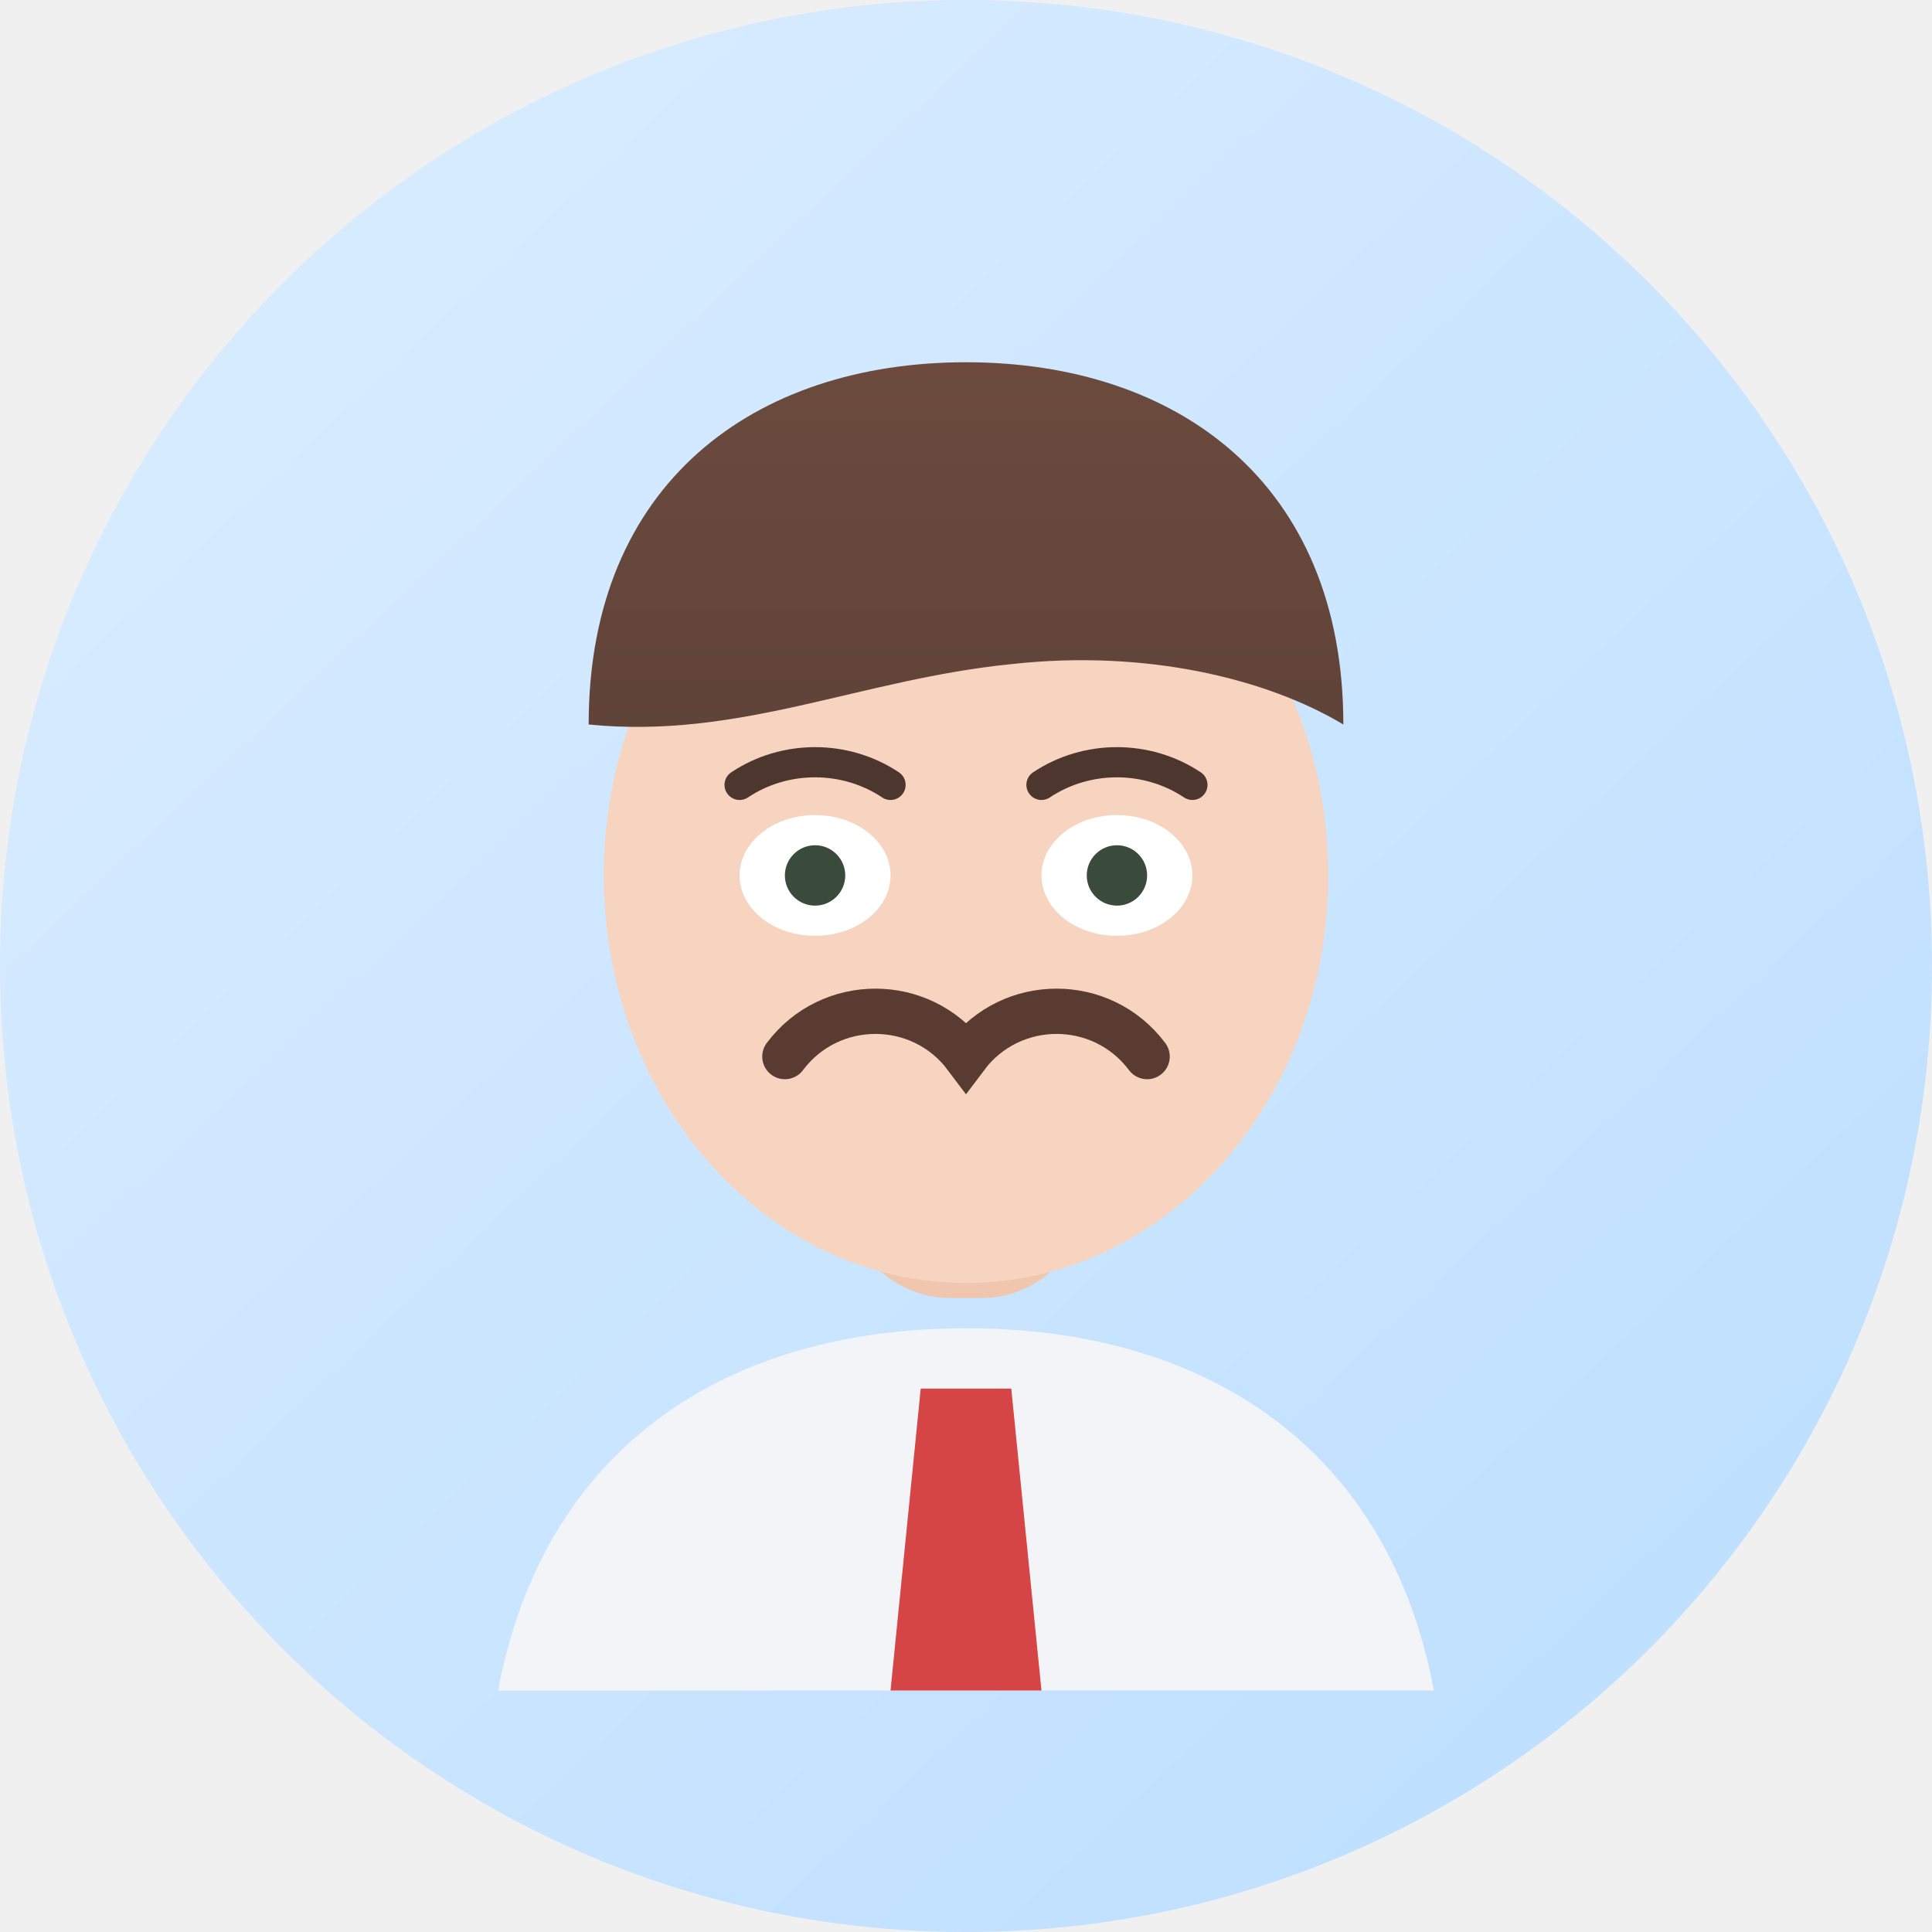
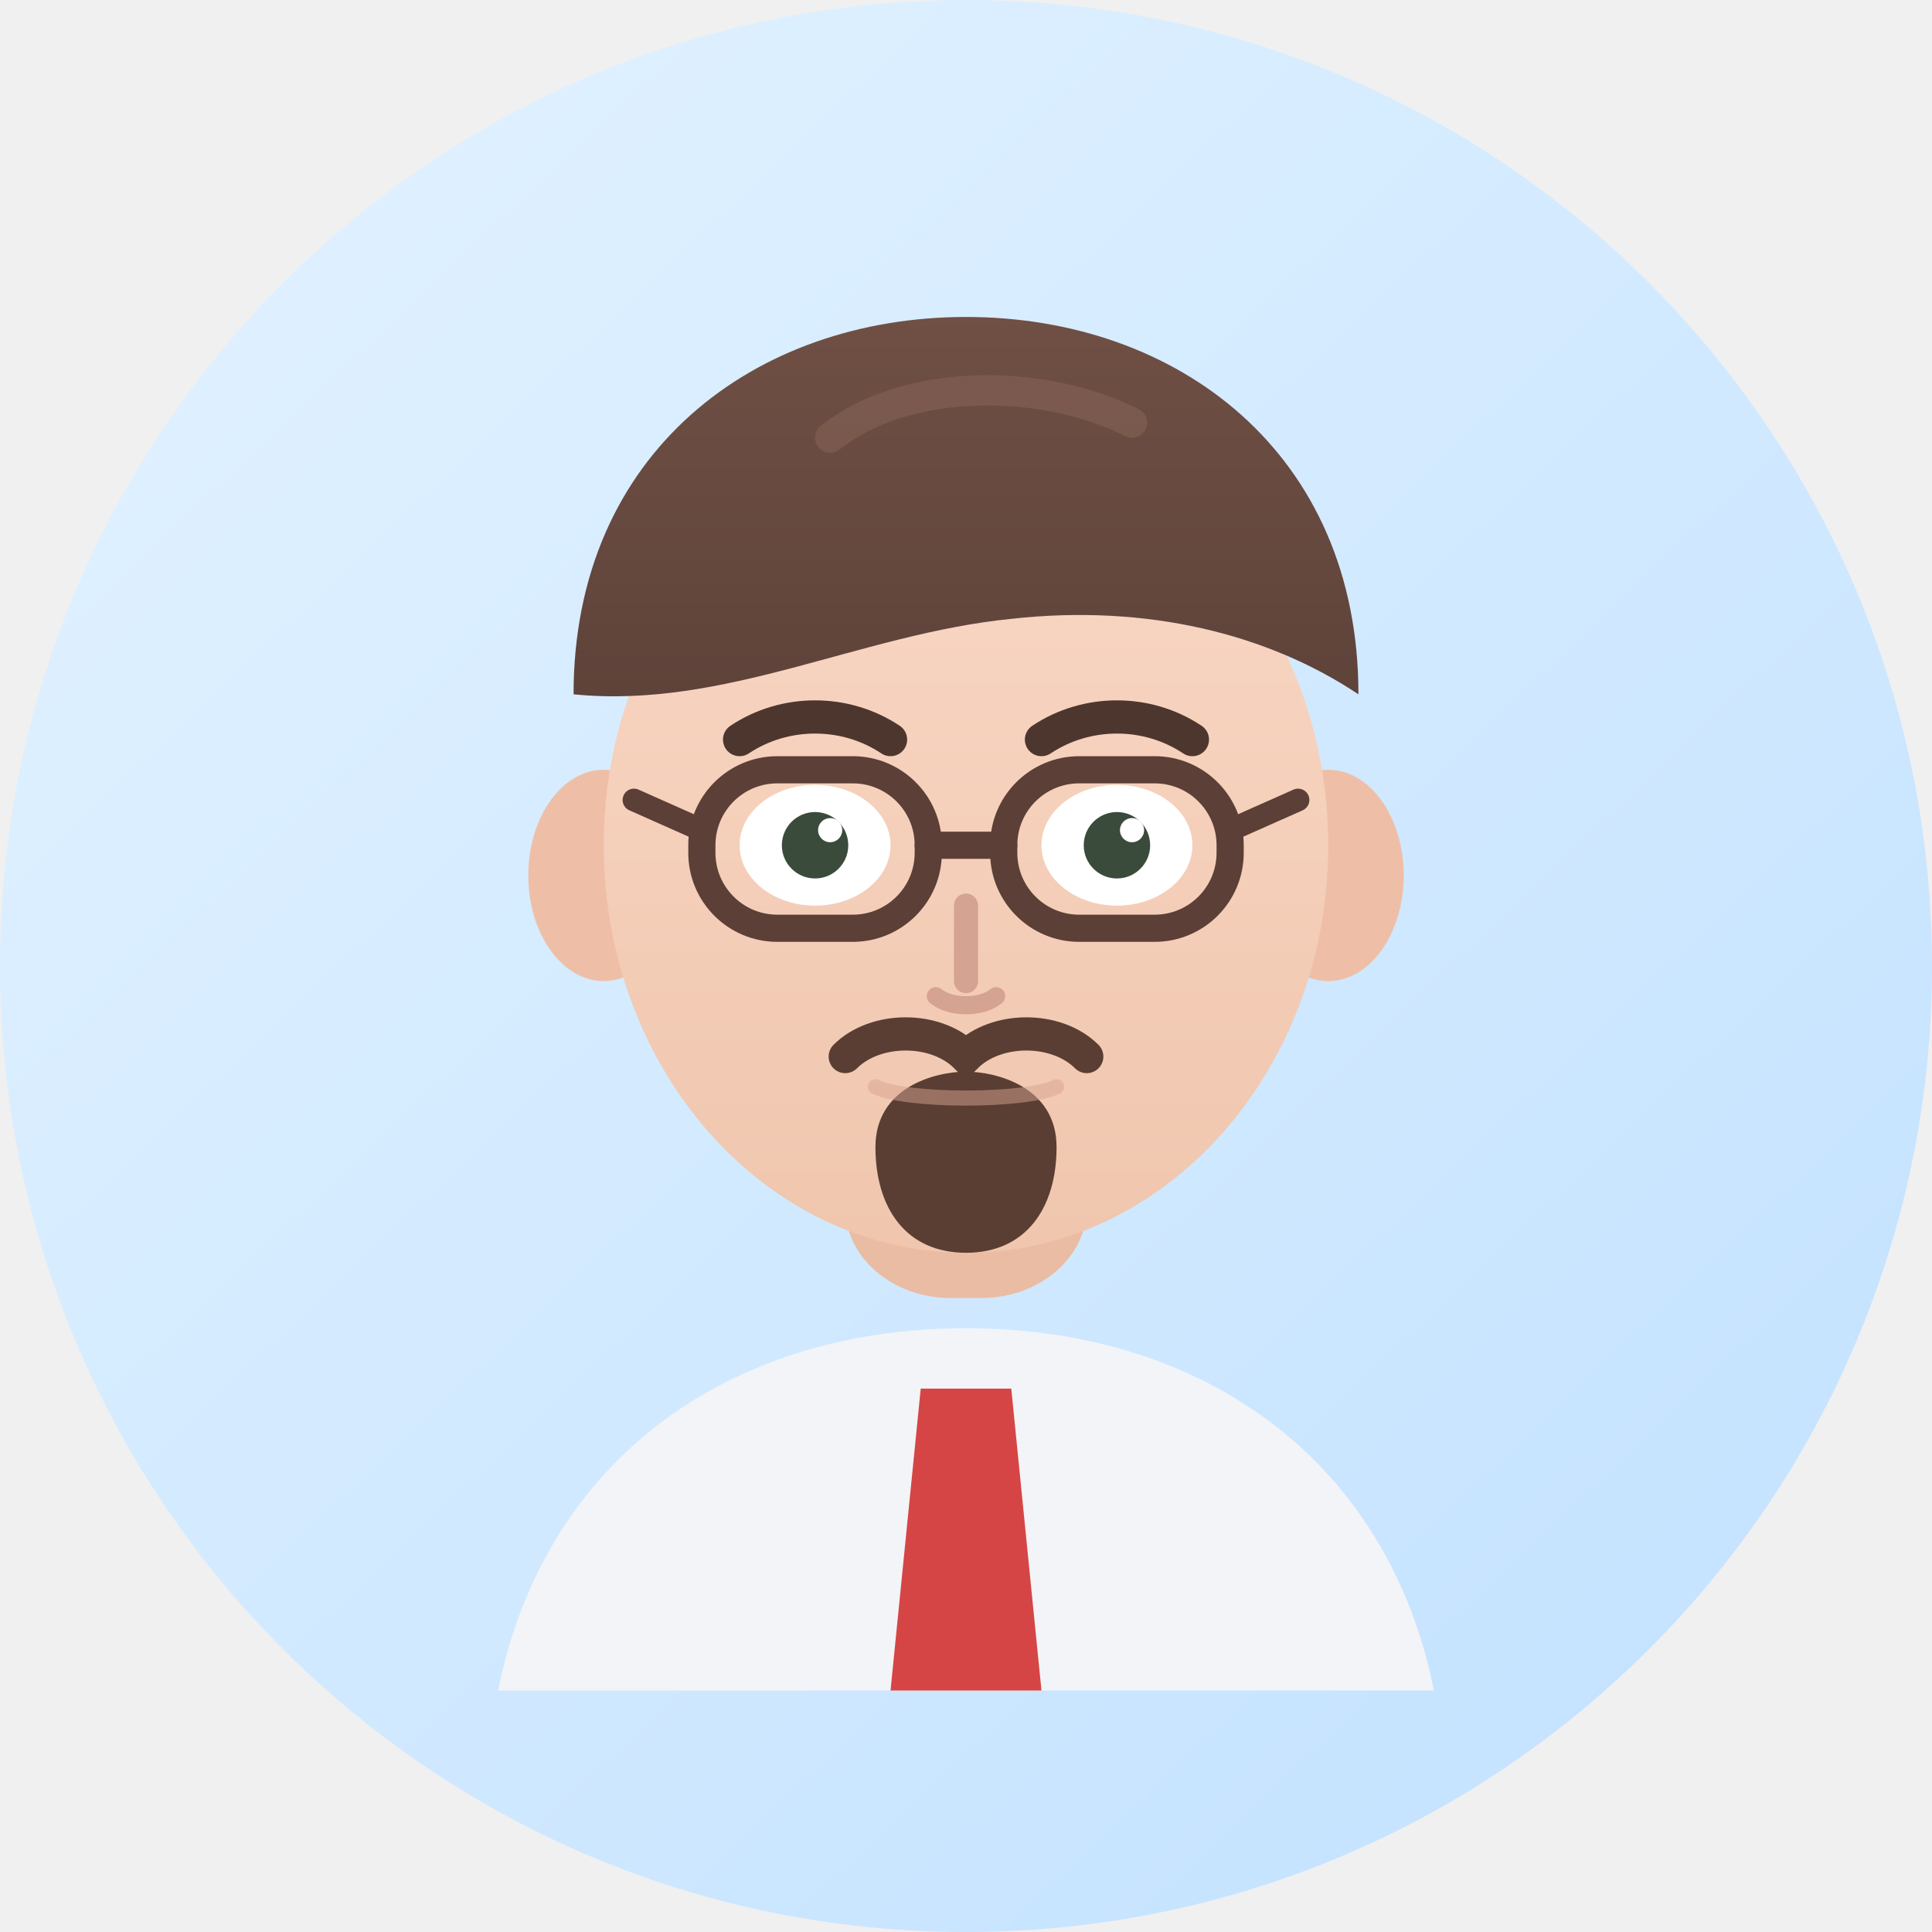
<svg xmlns="http://www.w3.org/2000/svg" width="128" height="128" viewBox="0 0 128 128" fill="none">
  <defs>
    <linearGradient id="bgM" x1="14" y1="12" x2="116" y2="120" gradientUnits="userSpaceOnUse">
-       <stop stop-color="#D9ECFF" />
-       <stop offset="1" stop-color="#BDDFFF" />
+       <stop stop-color="#E0F1FF" />
+       <stop offset="1" stop-color="#C3E2FF" />
    </linearGradient>
-     <linearGradient id="hairM" x1="64" y1="20" x2="64" y2="64" gradientUnits="userSpaceOnUse">
-       <stop stop-color="#6E4C3F" />
-       <stop offset="1" stop-color="#583E35" />
+     <linearGradient id="hairM" x1="64" y1="18" x2="64" y2="52" gradientUnits="userSpaceOnUse">
+       <stop stop-color="#725146" />
+       <stop offset="1" stop-color="#5A4037" />
+     </linearGradient>
+     <linearGradient id="faceM" x1="64" y1="35" x2="64" y2="82" gradientUnits="userSpaceOnUse">
+       <stop stop-color="#F8D6C3" />
+       <stop offset="1" stop-color="#F0C6AE" />
    </linearGradient>
  </defs>
  <rect width="128" height="128" rx="64" fill="url(#bgM)" />
-   <rect x="56" y="72" width="16" height="14" rx="7" fill="#F0C6AE" />
-   <ellipse cx="64" cy="58" rx="24" ry="27" fill="#F7D4BF" />
-   <path d="M39 48C39 32 50 24 64 24C78 24 89 32 89 48C84 45 76 43 67 44C57 45 49 49 39 48Z" fill="url(#hairM)" />
-   <ellipse cx="54" cy="58" rx="5" ry="4" fill="#fff" />
-   <ellipse cx="74" cy="58" rx="5" ry="4" fill="#fff" />
-   <circle cx="54" cy="58" r="2" fill="#3A4A3B" />
-   <circle cx="74" cy="58" r="2" fill="#3A4A3B" />
-   <path d="M49 52C52 50 56 50 59 52" stroke="#4D362E" stroke-width="2" stroke-linecap="round" />
-   <path d="M69 52C72 50 76 50 79 52" stroke="#4D362E" stroke-width="2" stroke-linecap="round" />
-   <path d="M52 70C55 66 61 66 64 70C67 66 73 66 76 70" stroke="#5A3B31" stroke-width="3" stroke-linecap="round" />
-   <path d="M33 112C36 96 48 88 64 88C80 88 92 96 95 112" fill="#F2F4F7" />
+   <ellipse cx="40" cy="58" rx="5" ry="7" fill="#EEBFA6" />
+   <ellipse cx="88" cy="58" rx="5" ry="7" fill="#EEBFA6" />
+   <rect x="56" y="74" width="16" height="12" rx="7" fill="#EABCA3" />
+   <ellipse cx="64" cy="56" rx="24" ry="27" fill="url(#faceM)" />
+   <path d="M38 46C38 30 50 21 64 21C78 21 90 30 90 46C84 42 76 40 67 41C57 42 48 47 38 46Z" fill="url(#hairM)" />
+   <path d="M55 29C60 25 69 25 75 28" stroke="#8A6659" stroke-width="2" stroke-linecap="round" opacity="0.5" />
+   <path d="M49 49C52 47 56 47 59 49" stroke="#4D362E" stroke-width="2.2" stroke-linecap="round" />
+   <path d="M69 49C72 47 76 47 79 49" stroke="#4D362E" stroke-width="2.2" stroke-linecap="round" />
+   <ellipse cx="54" cy="56" rx="5" ry="4" fill="#fff" />
+   <ellipse cx="74" cy="56" rx="5" ry="4" fill="#fff" />
+   <circle cx="54" cy="56" r="2.2" fill="#3A4A3B" />
+   <circle cx="74" cy="56" r="2.2" fill="#3A4A3B" />
+   <circle cx="55" cy="55" r="0.8" fill="#fff" />
+   <circle cx="75" cy="55" r="0.8" fill="#fff" />
+   <rect x="46.5" y="51" width="15" height="10.5" rx="5" stroke="#5C3F36" stroke-width="1.8" fill="none" />
+   <rect x="66.5" y="51" width="15" height="10.5" rx="5" stroke="#5C3F36" stroke-width="1.8" fill="none" />
+   <path d="M61.5 56H66.5" stroke="#5C3F36" stroke-width="1.8" stroke-linecap="round" />
+   <path d="M46.5 55L42 53" stroke="#5C3F36" stroke-width="1.5" stroke-linecap="round" />
+   <path d="M81.5 55L86 53" stroke="#5C3F36" stroke-width="1.5" stroke-linecap="round" />
+   <path d="M64 60V65" stroke="#D5A392" stroke-width="1.6" stroke-linecap="round" />
+   <path d="M62 66C63 66.8 65 66.8 66 66" stroke="#D5A392" stroke-width="1.2" stroke-linecap="round" />
+   <path d="M56 70C58 68 62 68 64 70C66 68 70 68 72 70" stroke="#5A3E33" stroke-width="2.2" stroke-linecap="round" />
+   <path d="M58 76C58 72 62 71 64 71C66 71 70 72 70 76C70 80 68 83 64 83C60 83 58 80 58 76Z" fill="#5A3E33" />
+   <path d="M58 72C60 73 68 73 70 72" stroke="#D5A392" stroke-width="1" stroke-linecap="round" opacity="0.5" />
+   <path d="M33 112C36 97 48 88 64 88C80 88 92 97 95 112" fill="#F2F4F7" />
  <path d="M61 92H67L69 112H59L61 92Z" fill="#D64545" />
</svg>
